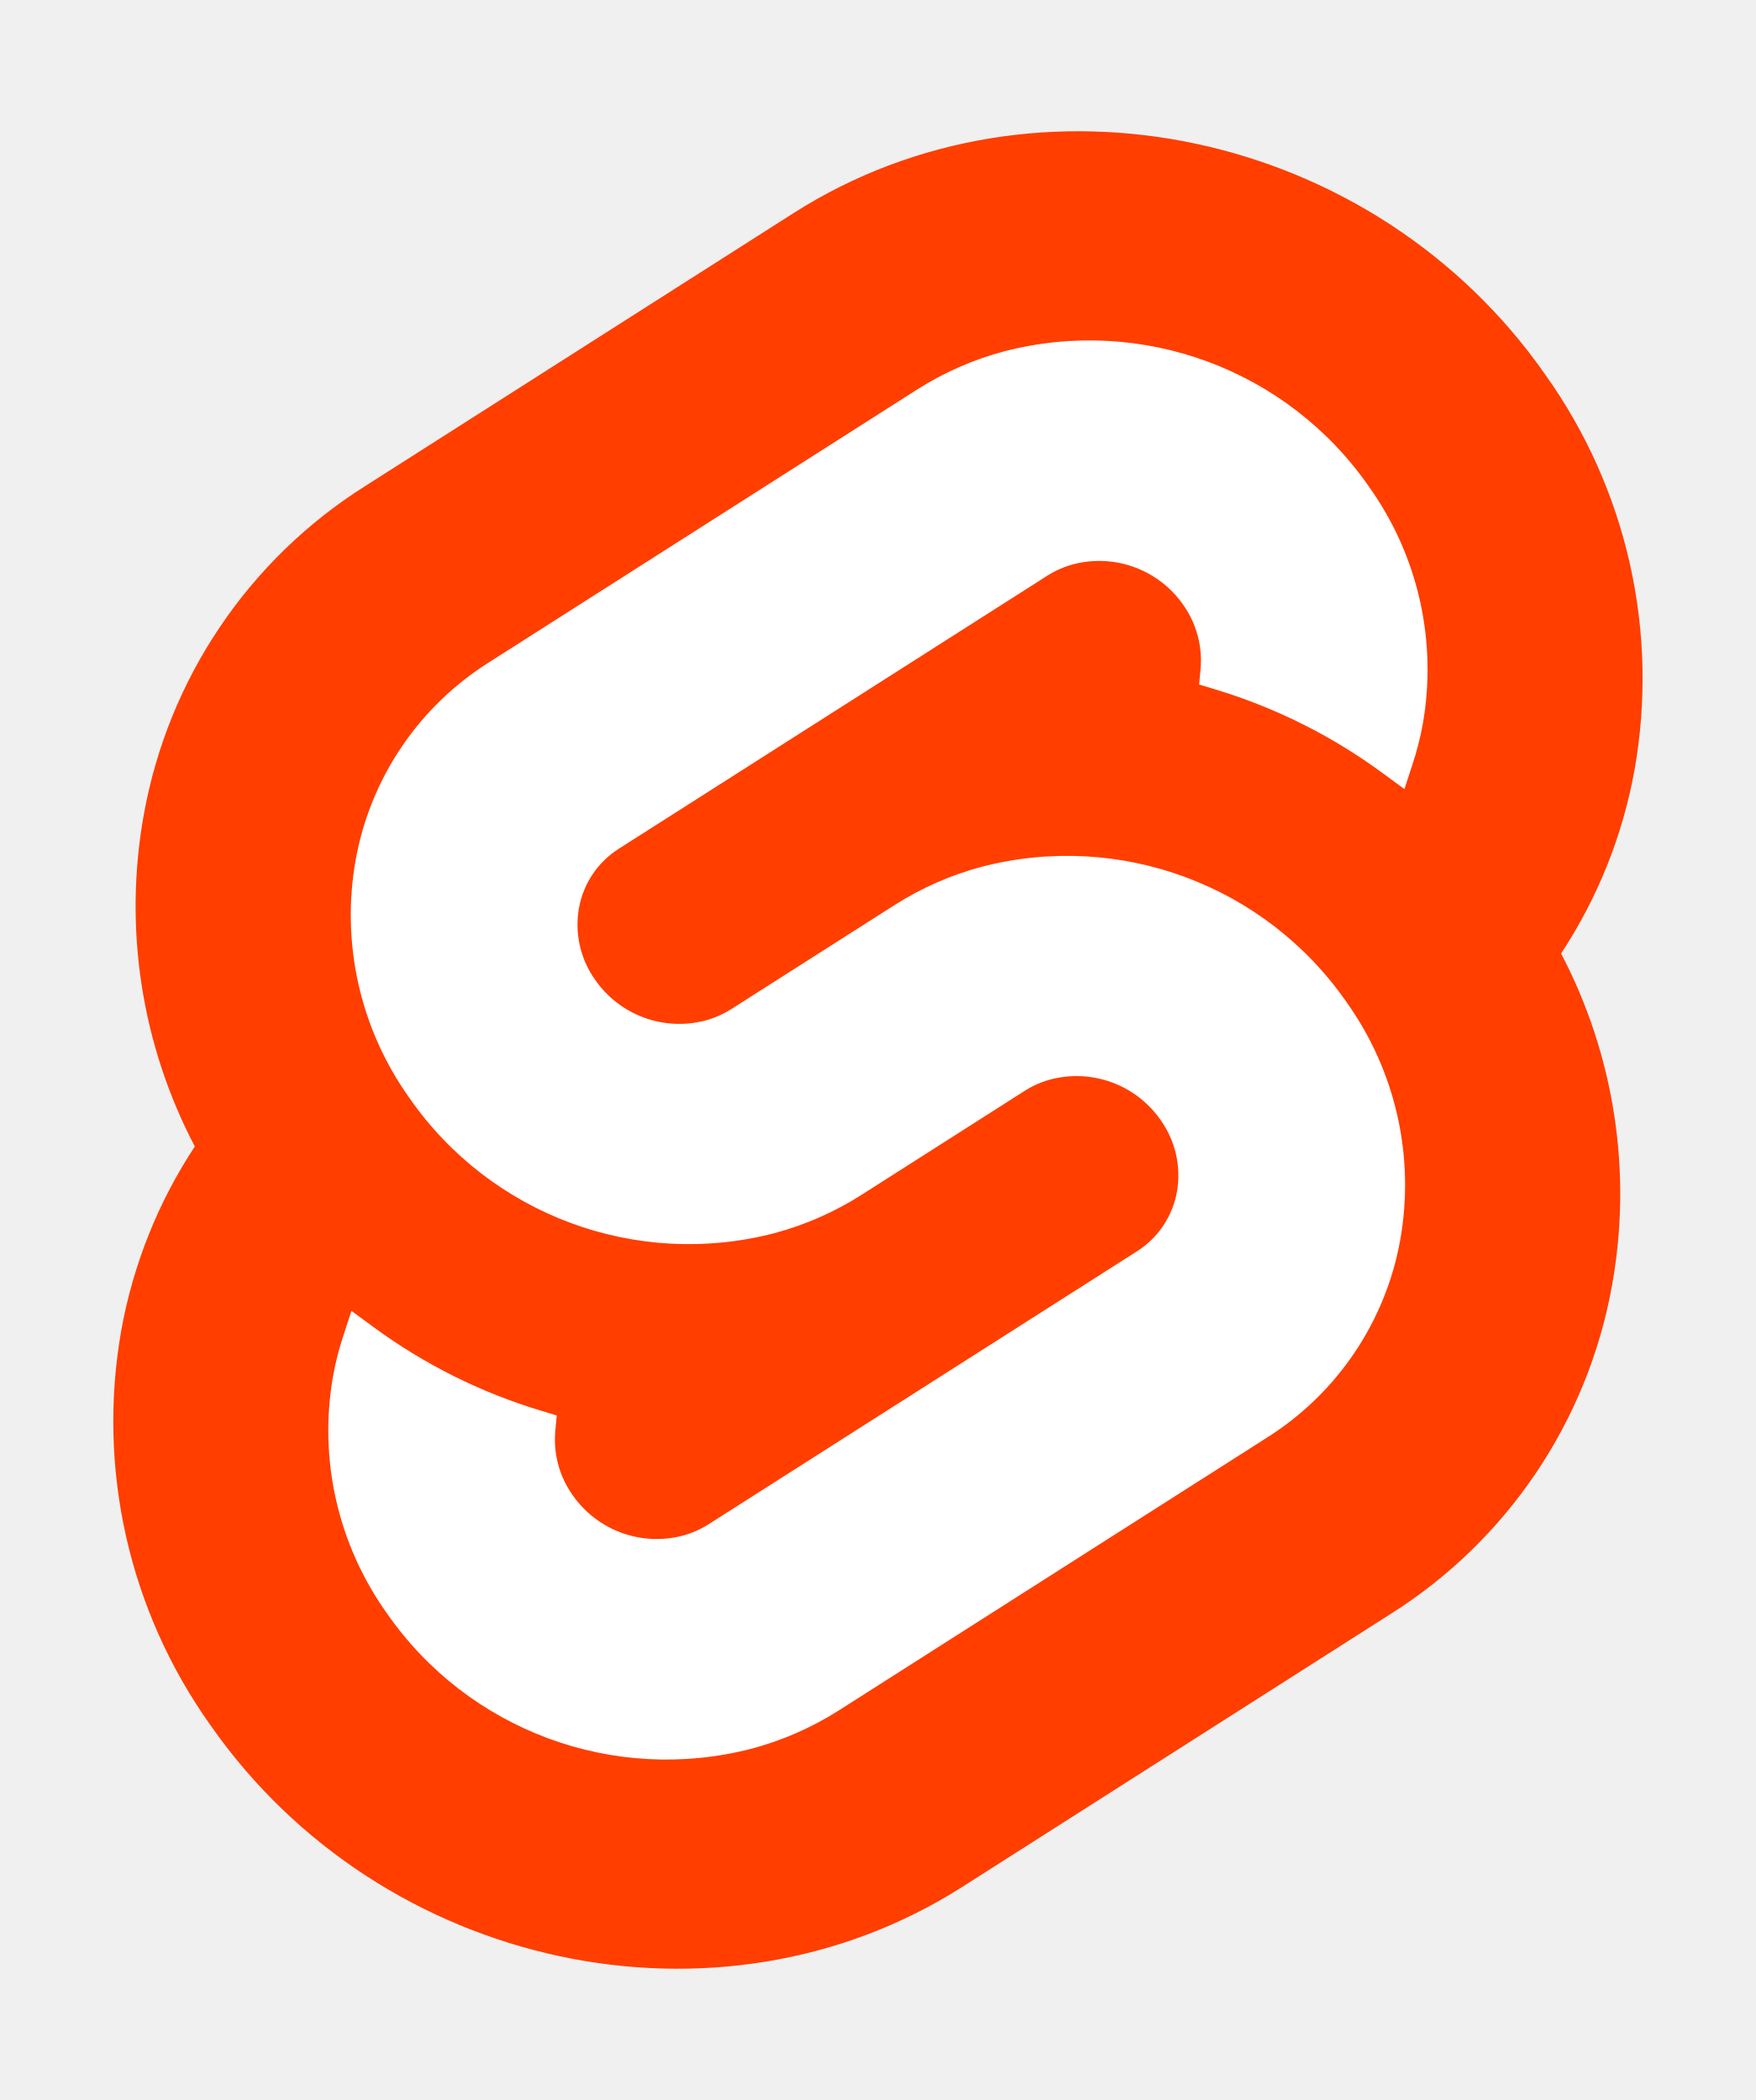
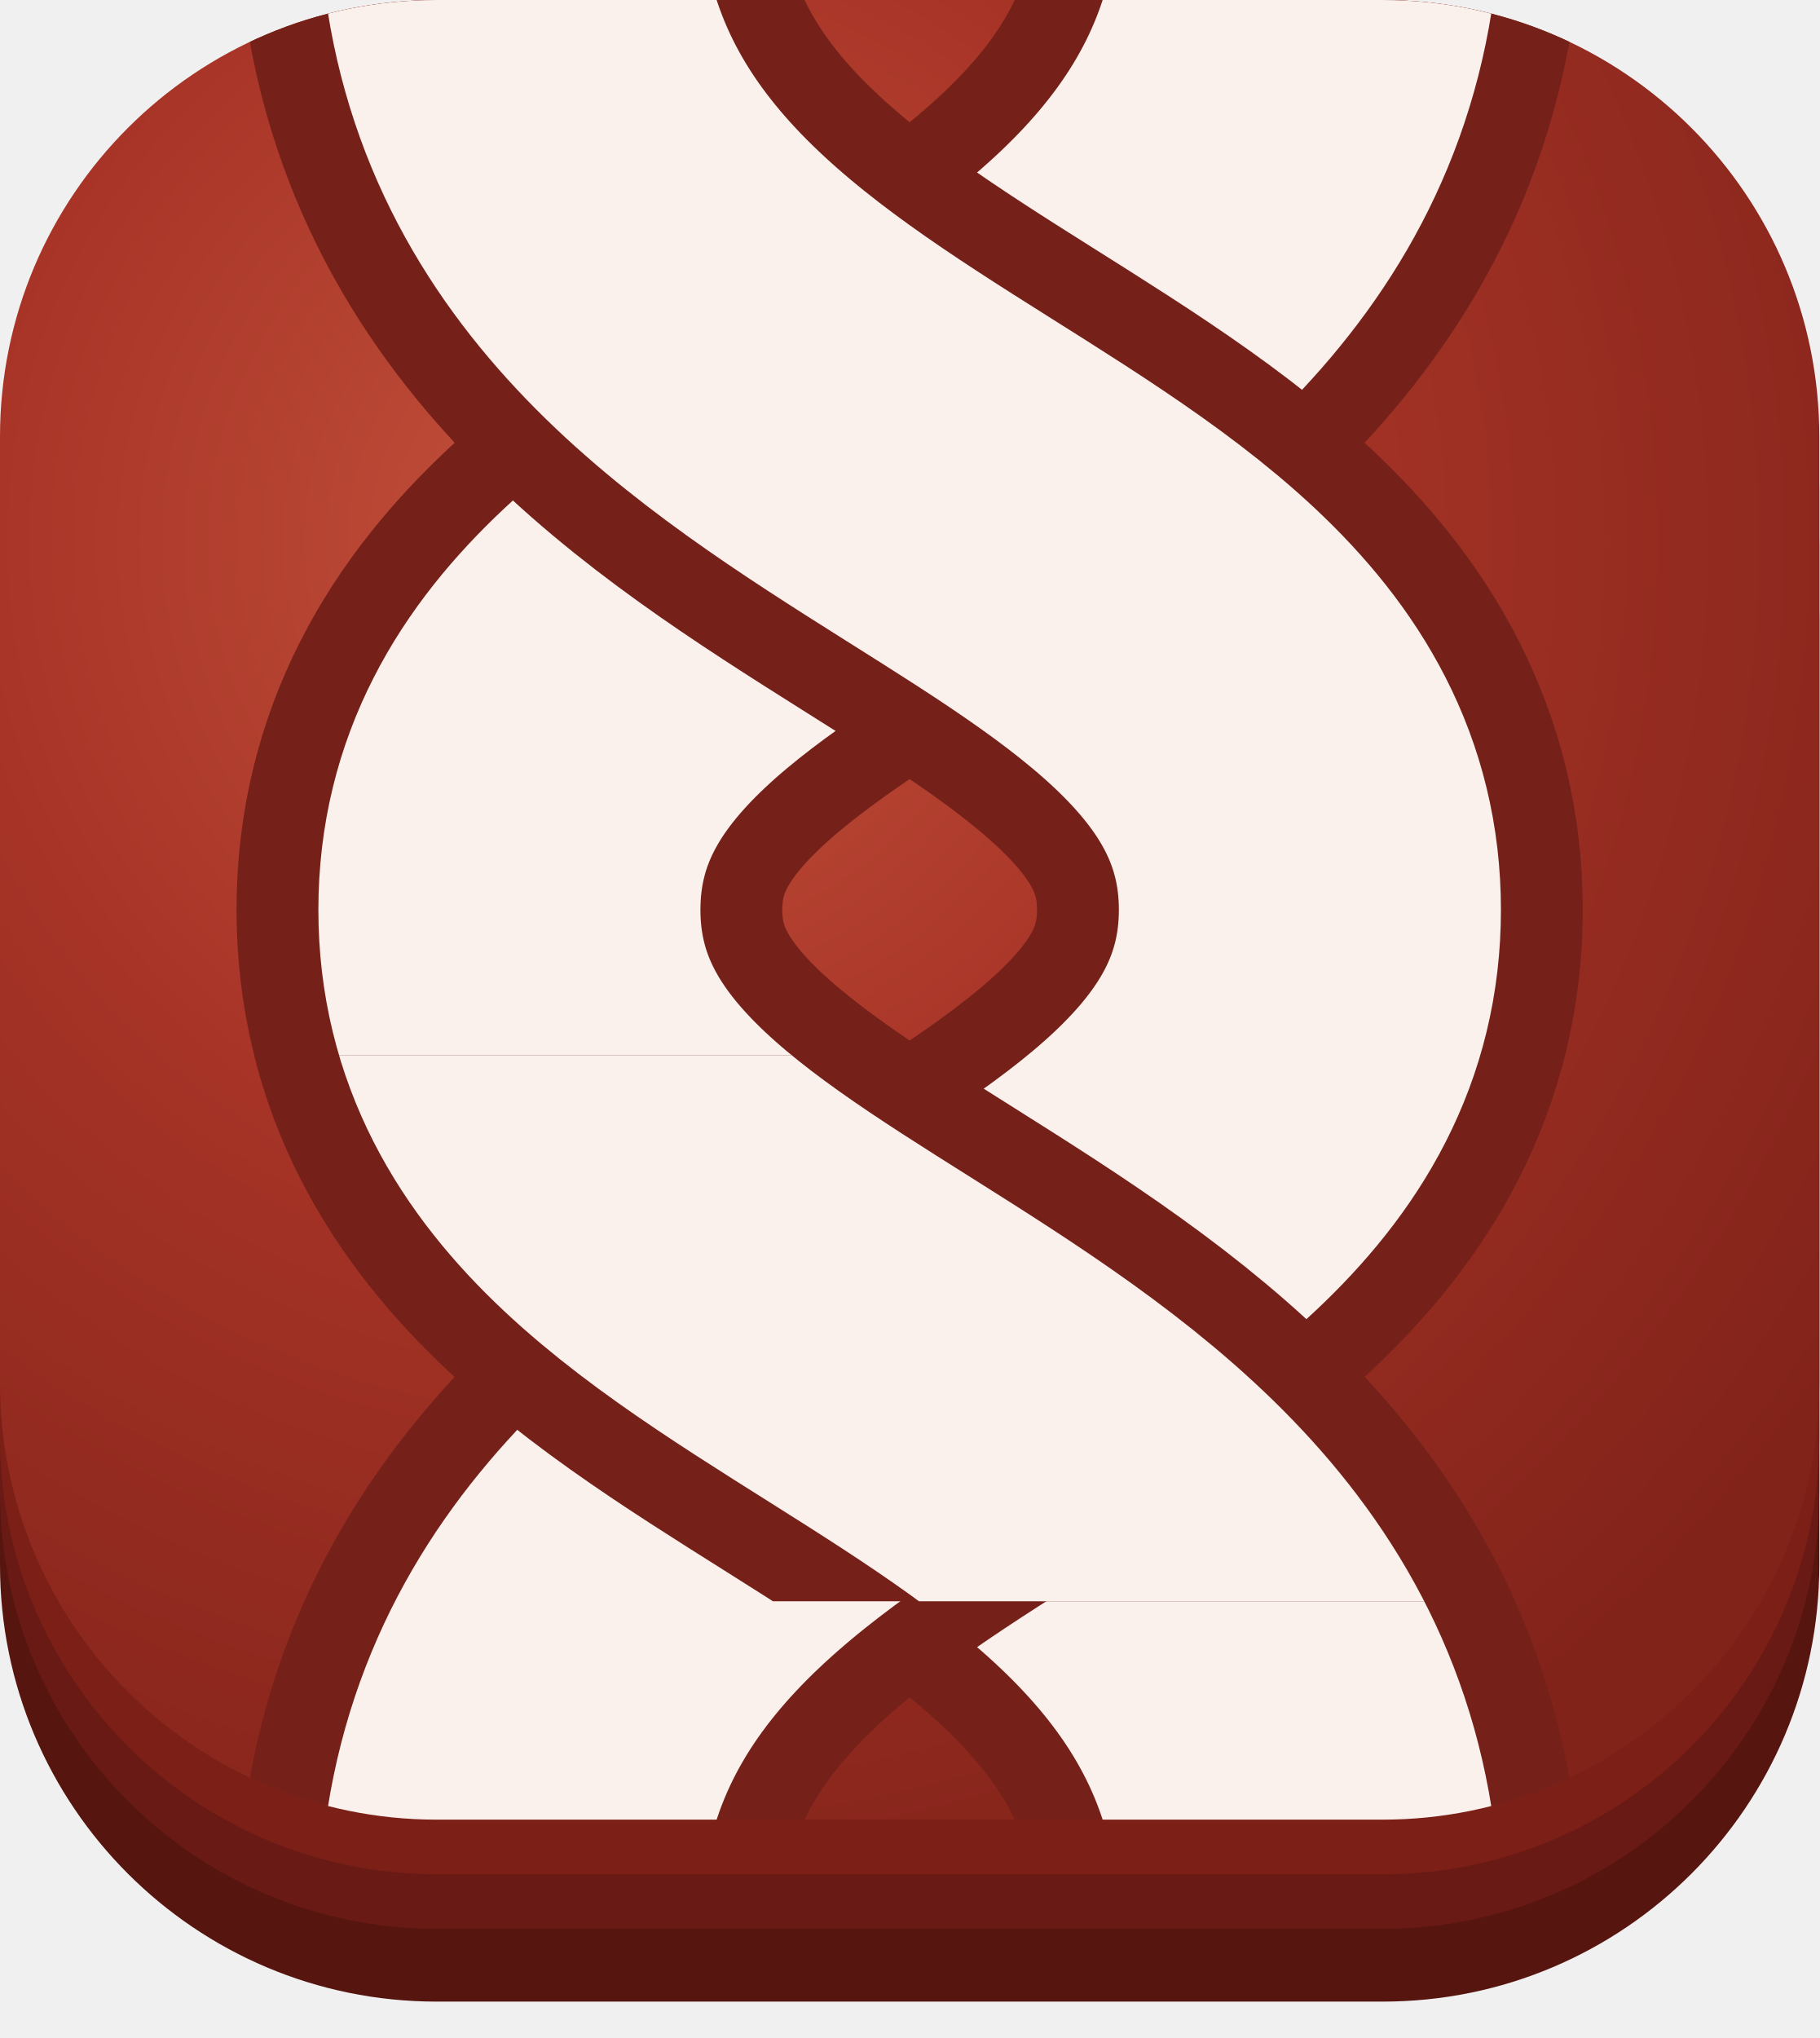
- <svg xmlns="http://www.w3.org/2000/svg" width="107" height="128" viewBox="0 0 107 128">
-   <path d="M94.157 22.819c-10.4-14.885-30.94-19.297-45.792-9.835L22.282 29.608A29.92 29.92 0 0 0 8.764 49.65a31.5 31.5 0 0 0 3.108 20.231 30 30 0 0 0-4.477 11.183 31.9 31.9 0 0 0 5.448 24.116c10.402 14.887 30.942 19.297 45.791 9.835l26.083-16.624A29.92 29.92 0 0 0 98.235 78.35a31.53 31.53 0 0 0-3.105-20.232 30 30 0 0 0 4.474-11.182 31.88 31.88 0 0 0-5.447-24.116" style="fill:#ff3e00" />
-   <path d="M45.817 106.582a20.72 20.72 0 0 1-22.237-8.243 19.17 19.17 0 0 1-3.277-14.503 18 18 0 0 1 .624-2.435l.49-1.498 1.337.981a33.6 33.6 0 0 0 10.203 5.098l.97.294-.09.968a5.85 5.85 0 0 0 1.052 3.878 6.24 6.24 0 0 0 6.695 2.485 5.8 5.8 0 0 0 1.603-.704L69.27 76.28a5.43 5.43 0 0 0 2.45-3.631 5.8 5.8 0 0 0-.987-4.371 6.24 6.24 0 0 0-6.698-2.487 5.7 5.7 0 0 0-1.6.704l-9.953 6.345a19 19 0 0 1-5.296 2.326 20.72 20.72 0 0 1-22.237-8.243 19.17 19.17 0 0 1-3.277-14.502 17.99 17.99 0 0 1 8.13-12.052l26.081-16.623a19 19 0 0 1 5.3-2.329 20.72 20.72 0 0 1 22.237 8.243 19.17 19.17 0 0 1 3.277 14.503 18 18 0 0 1-.624 2.435l-.49 1.498-1.337-.98a33.6 33.6 0 0 0-10.203-5.1l-.97-.294.09-.968a5.86 5.86 0 0 0-1.052-3.878 6.24 6.24 0 0 0-6.696-2.485 5.8 5.8 0 0 0-1.602.704L37.73 51.72a5.42 5.42 0 0 0-2.449 3.63 5.79 5.79 0 0 0 .986 4.372 6.24 6.24 0 0 0 6.698 2.486 5.8 5.8 0 0 0 1.602-.704l9.952-6.342a19 19 0 0 1 5.295-2.328 20.72 20.72 0 0 1 22.237 8.242 19.17 19.17 0 0 1 3.277 14.503 18 18 0 0 1-8.13 12.053l-26.081 16.622a19 19 0 0 1-5.3 2.328" style="fill:#fff" />
+ <svg xmlns="http://www.w3.org/2000/svg" viewBox="0 0 100 112" role="img" aria-label="PLY">
+   <defs>
+     <radialGradient id="face" cx="34%" cy="30%" r="80%">
+       <stop offset="0%" stop-color="#c4523c" />
+       <stop offset="45%" stop-color="#a63326" />
+       <stop offset="100%" stop-color="#82231a" />
+     </radialGradient>
+     <clipPath id="tile">
+       <rect x="0" y="0" width="100" height="100" rx="24" />
+     </clipPath>
+     <clipPath id="lower">
+       <rect x="0" y="58" width="100" height="30" />
+     </clipPath>
+   </defs>
+   <rect x="0" y="10" width="100" height="100" rx="24" fill="#571510" />
+   <rect x="0" y="6" width="100" height="100" rx="24" fill="#6a1a14" />
+   <rect x="0" y="3" width="100" height="100" rx="24" fill="#7c1f17" />
+   <g clip-path="url(#tile)">
+     <rect width="100" height="100" fill="url(#face)" />
+     <g fill="none" stroke-linecap="round">
+       <path d="M72 -6 C72 26, 28 26, 28 50 C28 74, 72 74, 72 106" stroke="#75211a" stroke-width="30" />
+       <path d="M72 -6 C72 26, 28 26, 28 50 C28 74, 72 74, 72 106" stroke="#faf0ec" stroke-width="21" />
+       <path d="M28 -6 C28 26, 72 26, 72 50 C72 74, 28 74, 28 106" stroke="#75211a" stroke-width="30" />
+       <path d="M28 -6 C28 26, 72 26, 72 50 C72 74, 28 74, 28 106" stroke="#faf0ec" stroke-width="21" />
+       <g clip-path="url(#lower)">
+         <path d="M72 -6 C72 26, 28 26, 28 50 C28 74, 72 74, 72 106" stroke="#75211a" stroke-width="30" />
+         <path d="M72 -6 C72 26, 28 26, 28 50 C28 74, 72 74, 72 106" stroke="#faf0ec" stroke-width="21" />
+       </g>
+     </g>
+   </g>
</svg>
